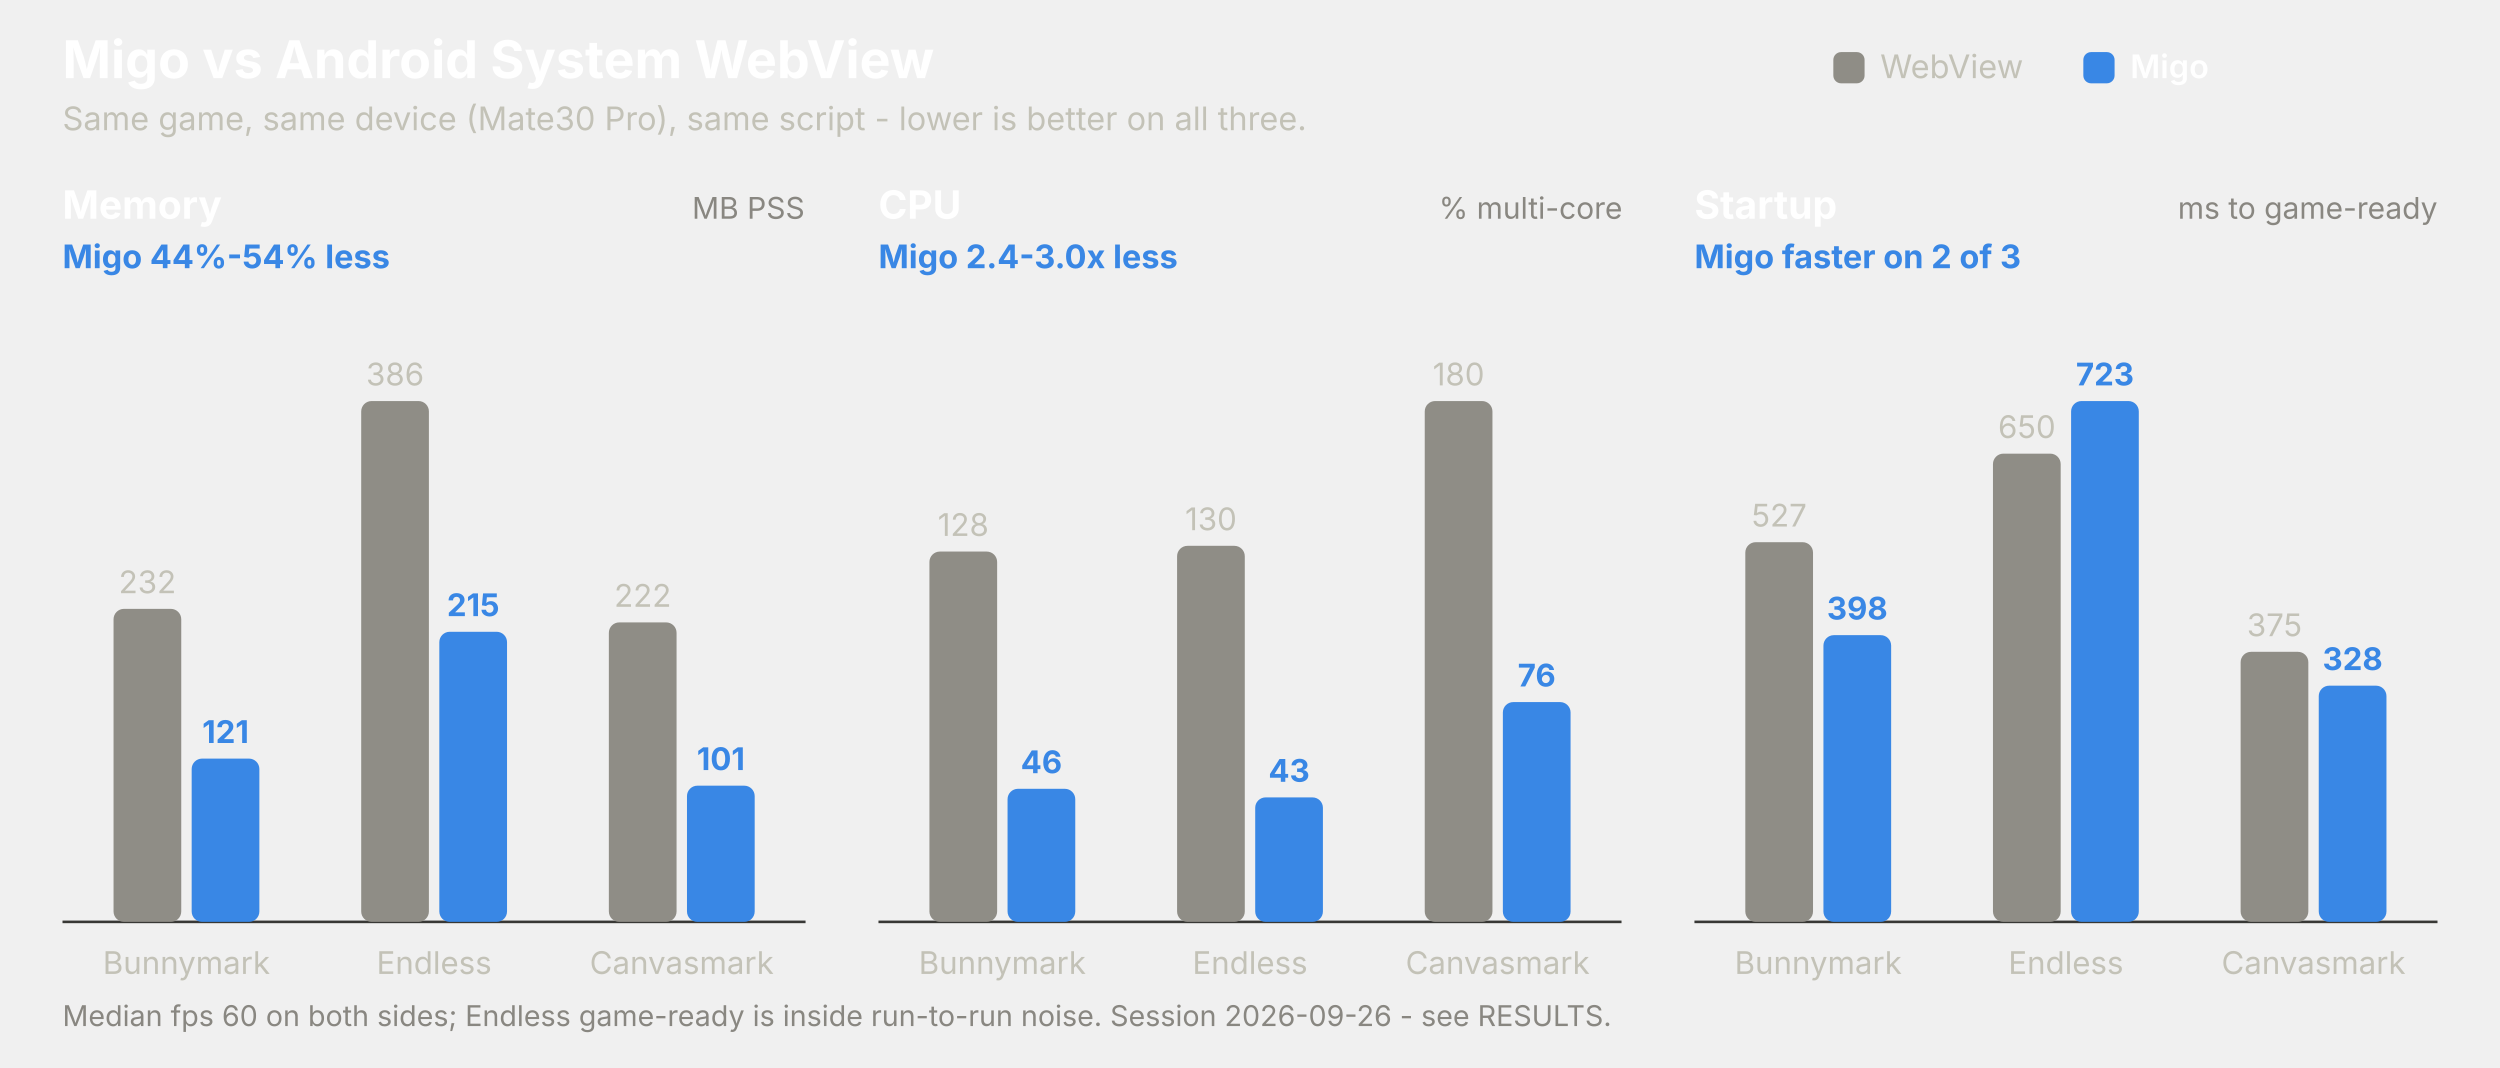
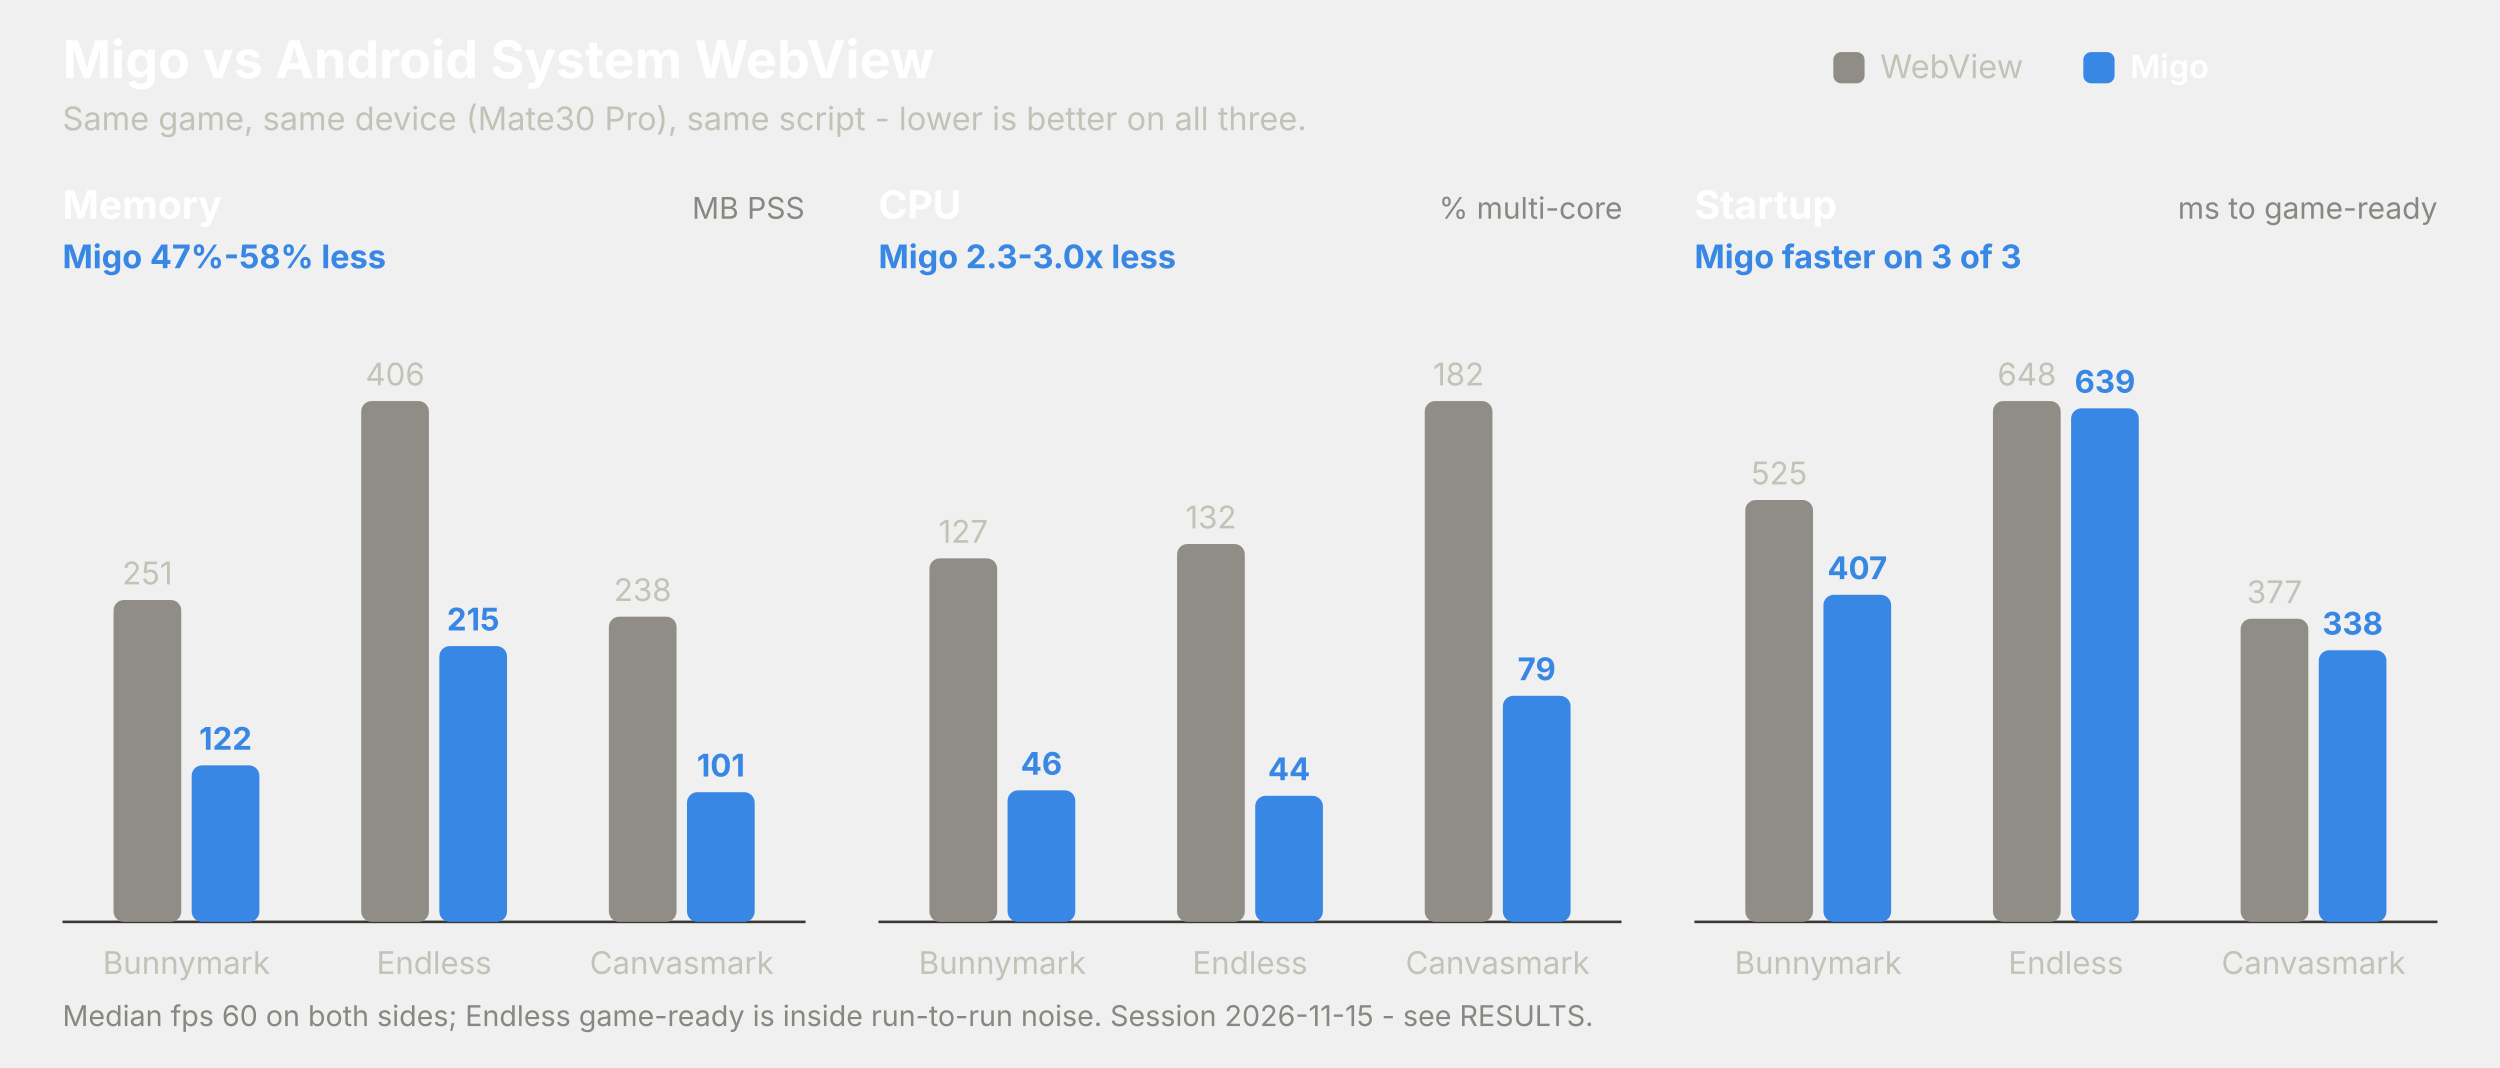
<svg xmlns="http://www.w3.org/2000/svg" width="960" height="410" viewBox="0 0 960 410" font-family="system-ui,-apple-system,Segoe UI,sans-serif">
  <text x="24" y="30" font-size="20" font-weight="700" fill="#ffffff">Migo vs Android System WebView</text>
  <text x="24" y="50" font-size="12.5" fill="#c3c2b7">Same game, same device (Mate30 Pro), same script - lower is better on all three.</text>
  <rect x="704" y="20" width="12" height="12" rx="3" fill="#8f8d86" />
  <text x="722" y="30" font-size="12.5" fill="#c3c2b7">WebView</text>
  <rect x="800" y="20" width="12" height="12" rx="3" fill="#3987e5" />
  <text x="818" y="30" font-size="12.5" font-weight="600" fill="#ffffff">Migo</text>
  <text x="24.0" y="84" font-size="15" font-weight="700" fill="#ffffff">Memory</text>
  <text x="309" y="84" font-size="11.5" text-anchor="end" fill="#898781">MB PSS</text>
-   <text x="24.0" y="103" font-size="12.5" font-weight="700" fill="#3987e5">Migo 44%-54% less</text>
+   <text x="24.0" y="103" font-size="12.5" font-weight="700" fill="#3987e5">Migo 47%-58% less</text>
  <line x1="24.0" y1="354" x2="309.333" y2="354" stroke="#383835" stroke-width="1" />
-   <rect x="43.6" y="233.8" width="26" height="120.2" rx="4" fill="#8f8d86" />
-   <text x="56.6" y="227.8" font-size="12" font-weight="400" text-anchor="middle" fill="#c3c2b7">232</text>
-   <rect x="73.6" y="291.3" width="26" height="62.7" rx="4" fill="#3987e5" />
-   <text x="86.6" y="285.3" font-size="12" font-weight="700" text-anchor="middle" fill="#3987e5">121</text>
+   <rect x="43.6" y="230.4" width="26" height="123.6" rx="4" fill="#8f8d86" />
+   <text x="56.6" y="224.4" font-size="12" font-weight="400" text-anchor="middle" fill="#c3c2b7">251</text>
+   <rect x="73.6" y="293.9" width="26" height="60.1" rx="4" fill="#3987e5" />
+   <text x="86.6" y="287.9" font-size="12" font-weight="700" text-anchor="middle" fill="#3987e5">122</text>
  <text x="71.6" y="374.0" font-size="12" text-anchor="middle" fill="#c3c2b7">Bunnymark</text>
  <rect x="138.7" y="154.0" width="26" height="200.0" rx="4" fill="#8f8d86" />
-   <text x="151.7" y="148.0" font-size="12" font-weight="400" text-anchor="middle" fill="#c3c2b7">386</text>
-   <rect x="168.7" y="242.6" width="26" height="111.4" rx="4" fill="#3987e5" />
-   <text x="181.7" y="236.6" font-size="12" font-weight="700" text-anchor="middle" fill="#3987e5">215</text>
+   <text x="151.7" y="148.0" font-size="12" font-weight="400" text-anchor="middle" fill="#c3c2b7">406</text>
+   <rect x="168.7" y="248.1" width="26" height="105.9" rx="4" fill="#3987e5" />
+   <text x="181.7" y="242.1" font-size="12" font-weight="700" text-anchor="middle" fill="#3987e5">215</text>
  <text x="166.7" y="374.0" font-size="12" text-anchor="middle" fill="#c3c2b7">Endless</text>
-   <rect x="233.8" y="239.0" width="26" height="115.0" rx="4" fill="#8f8d86" />
-   <text x="246.8" y="233.0" font-size="12" font-weight="400" text-anchor="middle" fill="#c3c2b7">222</text>
-   <rect x="263.8" y="301.7" width="26" height="52.3" rx="4" fill="#3987e5" />
-   <text x="276.8" y="295.7" font-size="12" font-weight="700" text-anchor="middle" fill="#3987e5">101</text>
+   <rect x="233.8" y="236.8" width="26" height="117.2" rx="4" fill="#8f8d86" />
+   <text x="246.8" y="230.8" font-size="12" font-weight="400" text-anchor="middle" fill="#c3c2b7">238</text>
+   <rect x="263.8" y="304.2" width="26" height="49.8" rx="4" fill="#3987e5" />
+   <text x="276.8" y="298.2" font-size="12" font-weight="700" text-anchor="middle" fill="#3987e5">101</text>
  <text x="261.8" y="374.0" font-size="12" text-anchor="middle" fill="#c3c2b7">Canvasmark</text>
  <text x="337.333" y="84" font-size="15" font-weight="700" fill="#ffffff">CPU</text>
  <text x="623" y="84" font-size="11.5" text-anchor="end" fill="#898781">% multi-core</text>
-   <text x="337.333" y="103" font-size="12.5" font-weight="700" fill="#3987e5">Migo 2.4-3.0x less</text>
+   <text x="337.333" y="103" font-size="12.5" font-weight="700" fill="#3987e5">Migo 2.3-3.0x less</text>
  <line x1="337.333" y1="354" x2="622.667" y2="354" stroke="#383835" stroke-width="1" />
-   <rect x="356.9" y="211.8" width="26" height="142.2" rx="4" fill="#8f8d86" />
-   <text x="369.9" y="205.8" font-size="12" font-weight="400" text-anchor="middle" fill="#c3c2b7">128</text>
-   <rect x="386.9" y="302.9" width="26" height="51.1" rx="4" fill="#3987e5" />
-   <text x="399.9" y="296.9" font-size="12" font-weight="700" text-anchor="middle" fill="#3987e5">46</text>
+   <rect x="356.9" y="214.4" width="26" height="139.6" rx="4" fill="#8f8d86" />
+   <text x="369.9" y="208.4" font-size="12" font-weight="400" text-anchor="middle" fill="#c3c2b7">127</text>
+   <rect x="386.9" y="303.5" width="26" height="50.5" rx="4" fill="#3987e5" />
+   <text x="399.9" y="297.5" font-size="12" font-weight="700" text-anchor="middle" fill="#3987e5">46</text>
  <text x="384.9" y="374.0" font-size="12" text-anchor="middle" fill="#c3c2b7">Bunnymark</text>
-   <rect x="452.0" y="209.6" width="26" height="144.4" rx="4" fill="#8f8d86" />
-   <text x="465.0" y="203.6" font-size="12" font-weight="400" text-anchor="middle" fill="#c3c2b7">130</text>
-   <rect x="482.0" y="306.2" width="26" height="47.8" rx="4" fill="#3987e5" />
-   <text x="495.0" y="300.2" font-size="12" font-weight="700" text-anchor="middle" fill="#3987e5">43</text>
+   <rect x="452.0" y="208.9" width="26" height="145.1" rx="4" fill="#8f8d86" />
+   <text x="465.0" y="202.9" font-size="12" font-weight="400" text-anchor="middle" fill="#c3c2b7">132</text>
+   <rect x="482.0" y="305.6" width="26" height="48.4" rx="4" fill="#3987e5" />
+   <text x="495.0" y="299.6" font-size="12" font-weight="700" text-anchor="middle" fill="#3987e5">44</text>
  <text x="480.0" y="374.0" font-size="12" text-anchor="middle" fill="#c3c2b7">Endless</text>
  <rect x="547.1" y="154.0" width="26" height="200.0" rx="4" fill="#8f8d86" />
-   <text x="560.1" y="148.0" font-size="12" font-weight="400" text-anchor="middle" fill="#c3c2b7">180</text>
-   <rect x="577.1" y="269.6" width="26" height="84.4" rx="4" fill="#3987e5" />
-   <text x="590.1" y="263.6" font-size="12" font-weight="700" text-anchor="middle" fill="#3987e5">76</text>
+   <text x="560.1" y="148.0" font-size="12" font-weight="400" text-anchor="middle" fill="#c3c2b7">182</text>
+   <rect x="577.1" y="267.2" width="26" height="86.8" rx="4" fill="#3987e5" />
+   <text x="590.1" y="261.2" font-size="12" font-weight="700" text-anchor="middle" fill="#3987e5">79</text>
  <text x="575.1" y="374.0" font-size="12" text-anchor="middle" fill="#c3c2b7">Canvasmark</text>
  <text x="650.667" y="84" font-size="15" font-weight="700" fill="#ffffff">Startup</text>
  <text x="936" y="84" font-size="11.5" text-anchor="end" fill="#898781">ms to game-ready</text>
-   <text x="650.667" y="103" font-size="12.5" font-weight="700" fill="#3987e5">Migo faster on 2 of 3</text>
+   <text x="650.667" y="103" font-size="12.5" font-weight="700" fill="#3987e5">Migo faster on 3 of 3</text>
  <line x1="650.667" y1="354" x2="936.0" y2="354" stroke="#383835" stroke-width="1" />
-   <rect x="670.2" y="208.2" width="26" height="145.8" rx="4" fill="#8f8d86" />
-   <text x="683.2" y="202.2" font-size="12" font-weight="400" text-anchor="middle" fill="#c3c2b7">527</text>
-   <rect x="700.2" y="243.9" width="26" height="110.1" rx="4" fill="#3987e5" />
-   <text x="713.2" y="237.9" font-size="12" font-weight="700" text-anchor="middle" fill="#3987e5">398</text>
+   <rect x="670.2" y="192.0" width="26" height="162.0" rx="4" fill="#8f8d86" />
+   <text x="683.2" y="186.0" font-size="12" font-weight="400" text-anchor="middle" fill="#c3c2b7">525</text>
+   <rect x="700.2" y="228.4" width="26" height="125.6" rx="4" fill="#3987e5" />
+   <text x="713.2" y="222.4" font-size="12" font-weight="700" text-anchor="middle" fill="#3987e5">407</text>
  <text x="698.2" y="374.0" font-size="12" text-anchor="middle" fill="#c3c2b7">Bunnymark</text>
-   <rect x="765.3" y="174.2" width="26" height="179.8" rx="4" fill="#8f8d86" />
-   <text x="778.3" y="168.2" font-size="12" font-weight="400" text-anchor="middle" fill="#c3c2b7">650</text>
-   <rect x="795.3" y="154.0" width="26" height="200.0" rx="4" fill="#3987e5" />
-   <text x="808.3" y="148.0" font-size="12" font-weight="700" text-anchor="middle" fill="#3987e5">723</text>
+   <rect x="765.3" y="154.0" width="26" height="200.0" rx="4" fill="#8f8d86" />
+   <text x="778.3" y="148.0" font-size="12" font-weight="400" text-anchor="middle" fill="#c3c2b7">648</text>
+   <rect x="795.3" y="156.8" width="26" height="197.2" rx="4" fill="#3987e5" />
+   <text x="808.3" y="150.8" font-size="12" font-weight="700" text-anchor="middle" fill="#3987e5">639</text>
  <text x="793.3" y="374.0" font-size="12" text-anchor="middle" fill="#c3c2b7">Endless</text>
-   <rect x="860.4" y="250.3" width="26" height="103.7" rx="4" fill="#8f8d86" />
-   <text x="873.4" y="244.3" font-size="12" font-weight="400" text-anchor="middle" fill="#c3c2b7">375</text>
-   <rect x="890.4" y="263.3" width="26" height="90.7" rx="4" fill="#3987e5" />
-   <text x="903.4" y="257.3" font-size="12" font-weight="700" text-anchor="middle" fill="#3987e5">328</text>
+   <rect x="860.4" y="237.6" width="26" height="116.4" rx="4" fill="#8f8d86" />
+   <text x="873.4" y="231.6" font-size="12" font-weight="400" text-anchor="middle" fill="#c3c2b7">377</text>
+   <rect x="890.4" y="249.7" width="26" height="104.3" rx="4" fill="#3987e5" />
+   <text x="903.4" y="243.7" font-size="12" font-weight="700" text-anchor="middle" fill="#3987e5">338</text>
  <text x="888.4" y="374.0" font-size="12" text-anchor="middle" fill="#c3c2b7">Canvasmark</text>
-   <text x="24" y="394" font-size="11" fill="#898781">Median fps 60 on both sides; Endless game-ready is inside run-to-run noise. Session 2026-09-26 - see RESULTS.</text>
+   <text x="24" y="394" font-size="11" fill="#898781">Median fps 60 on both sides; Endless game-ready is inside run-to-run noise. Session 2026-11-15 - see RESULTS.</text>
</svg>
